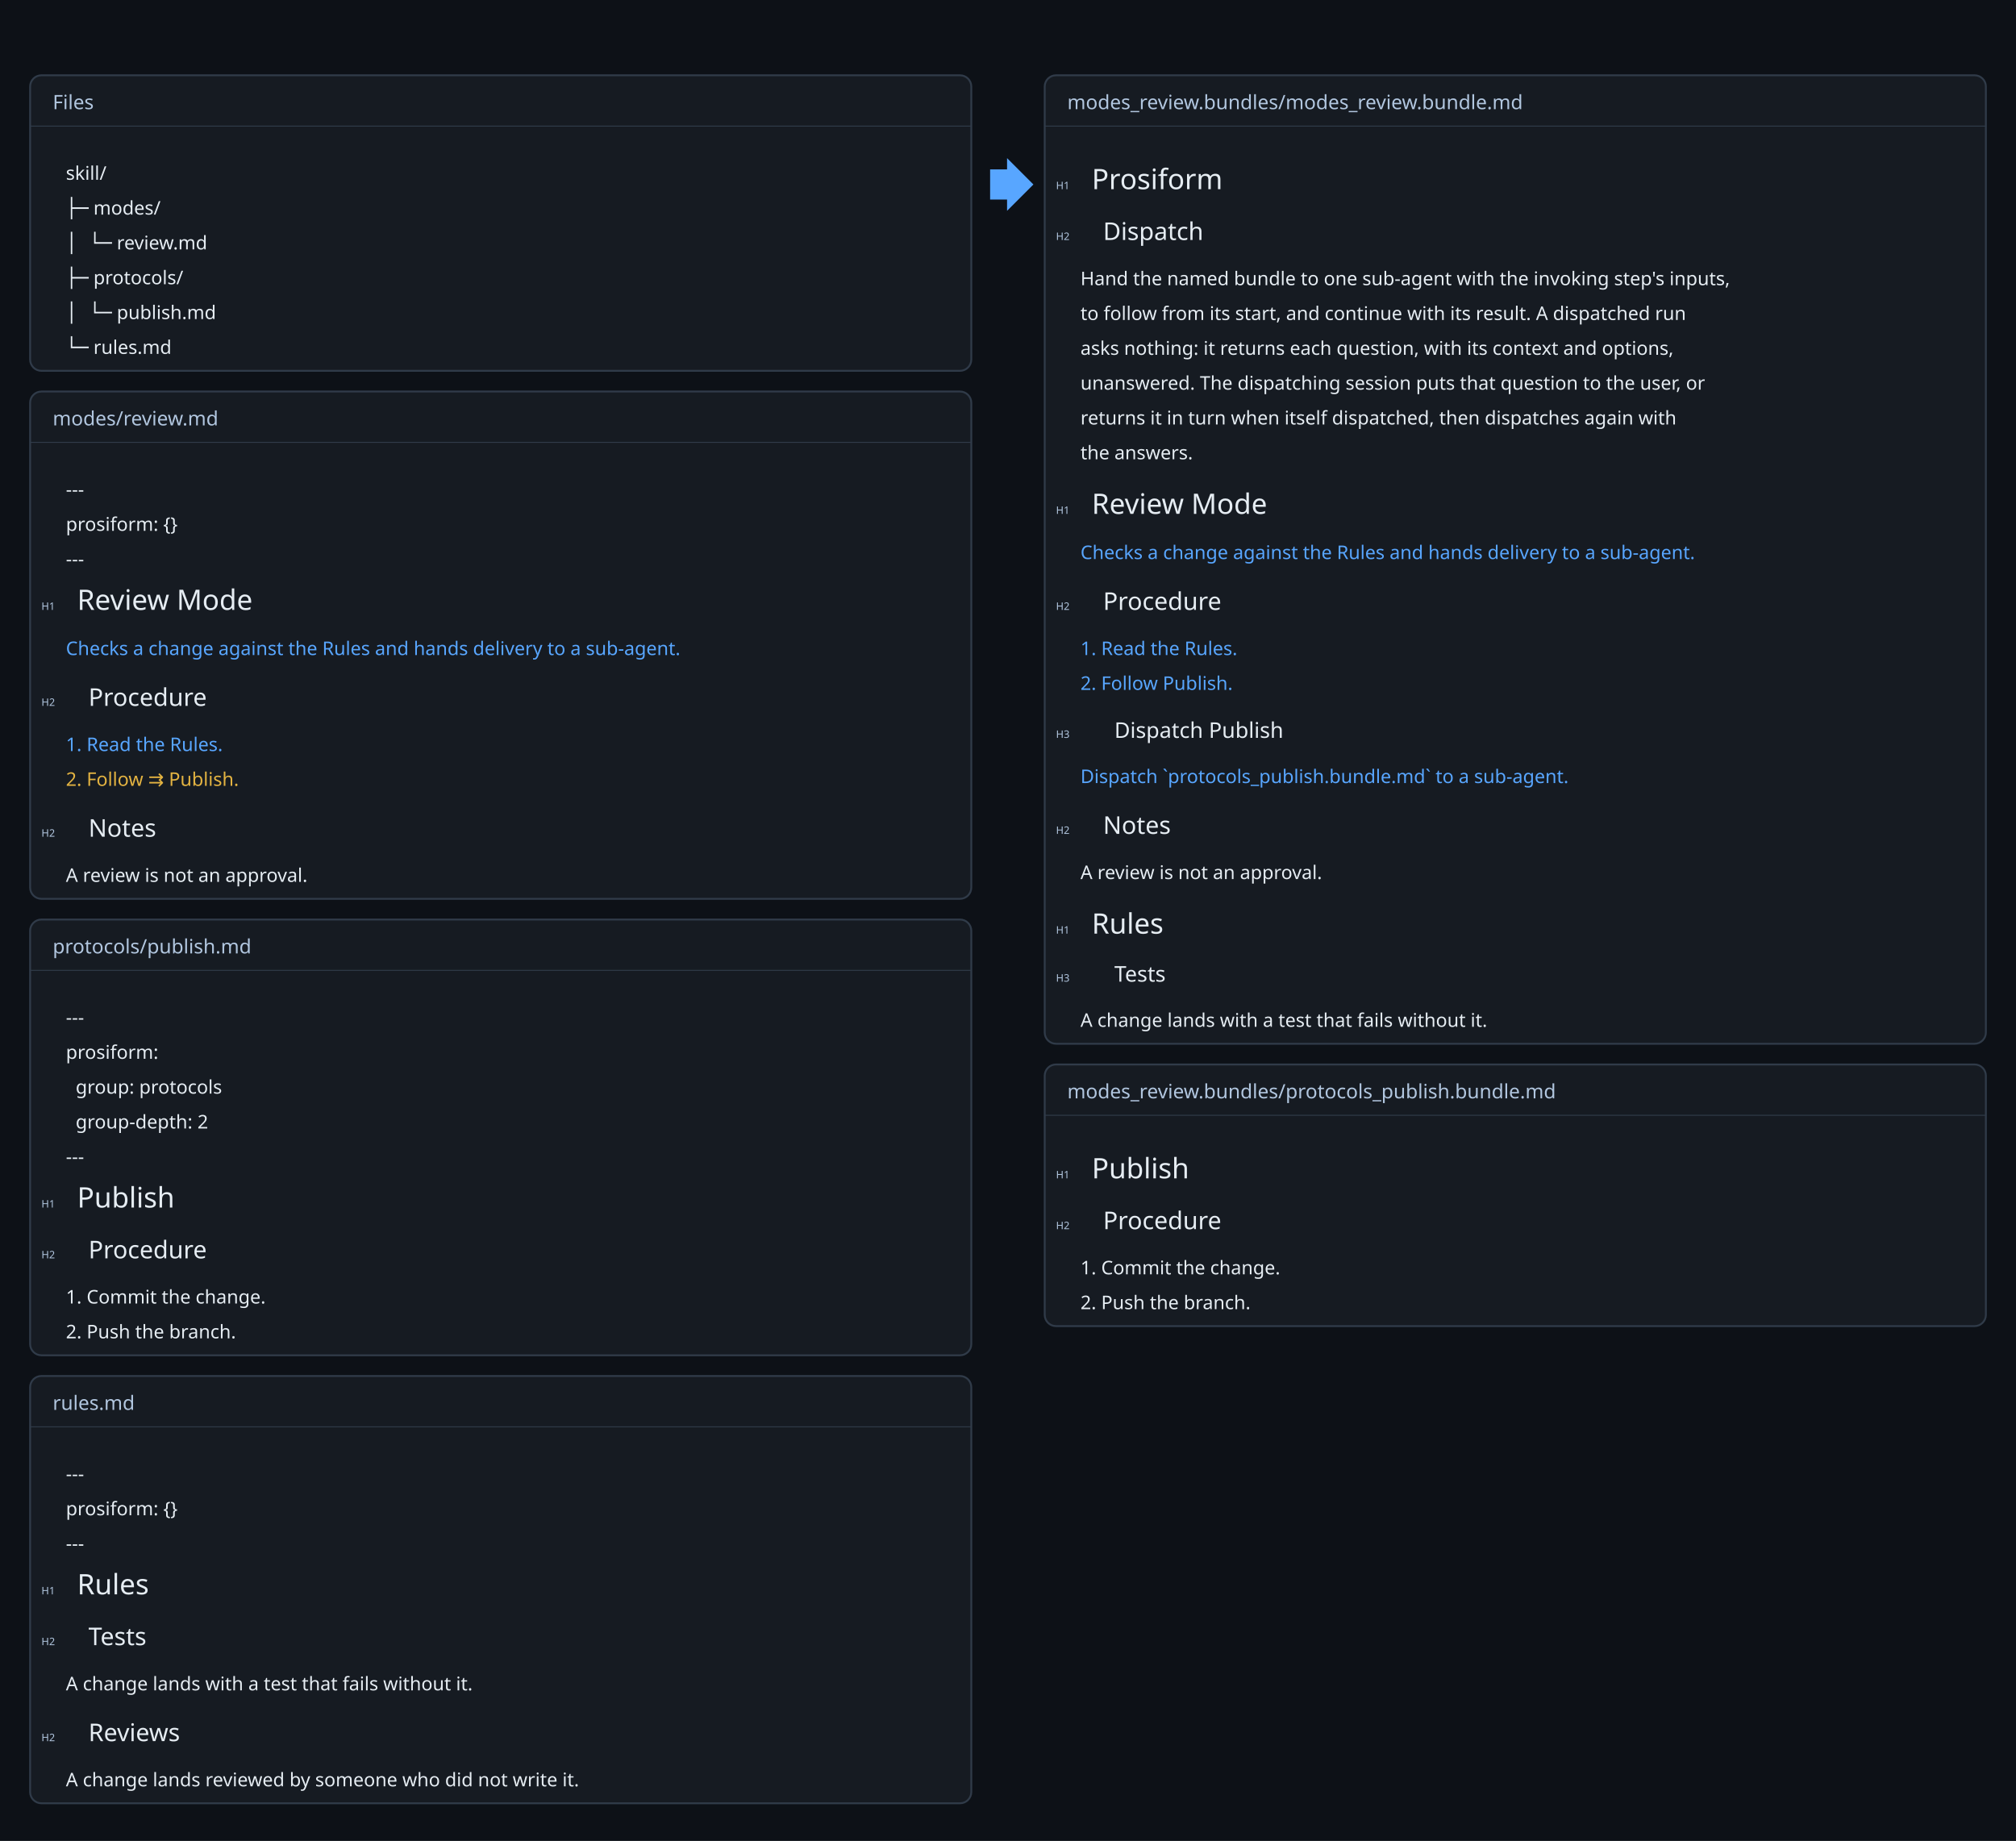
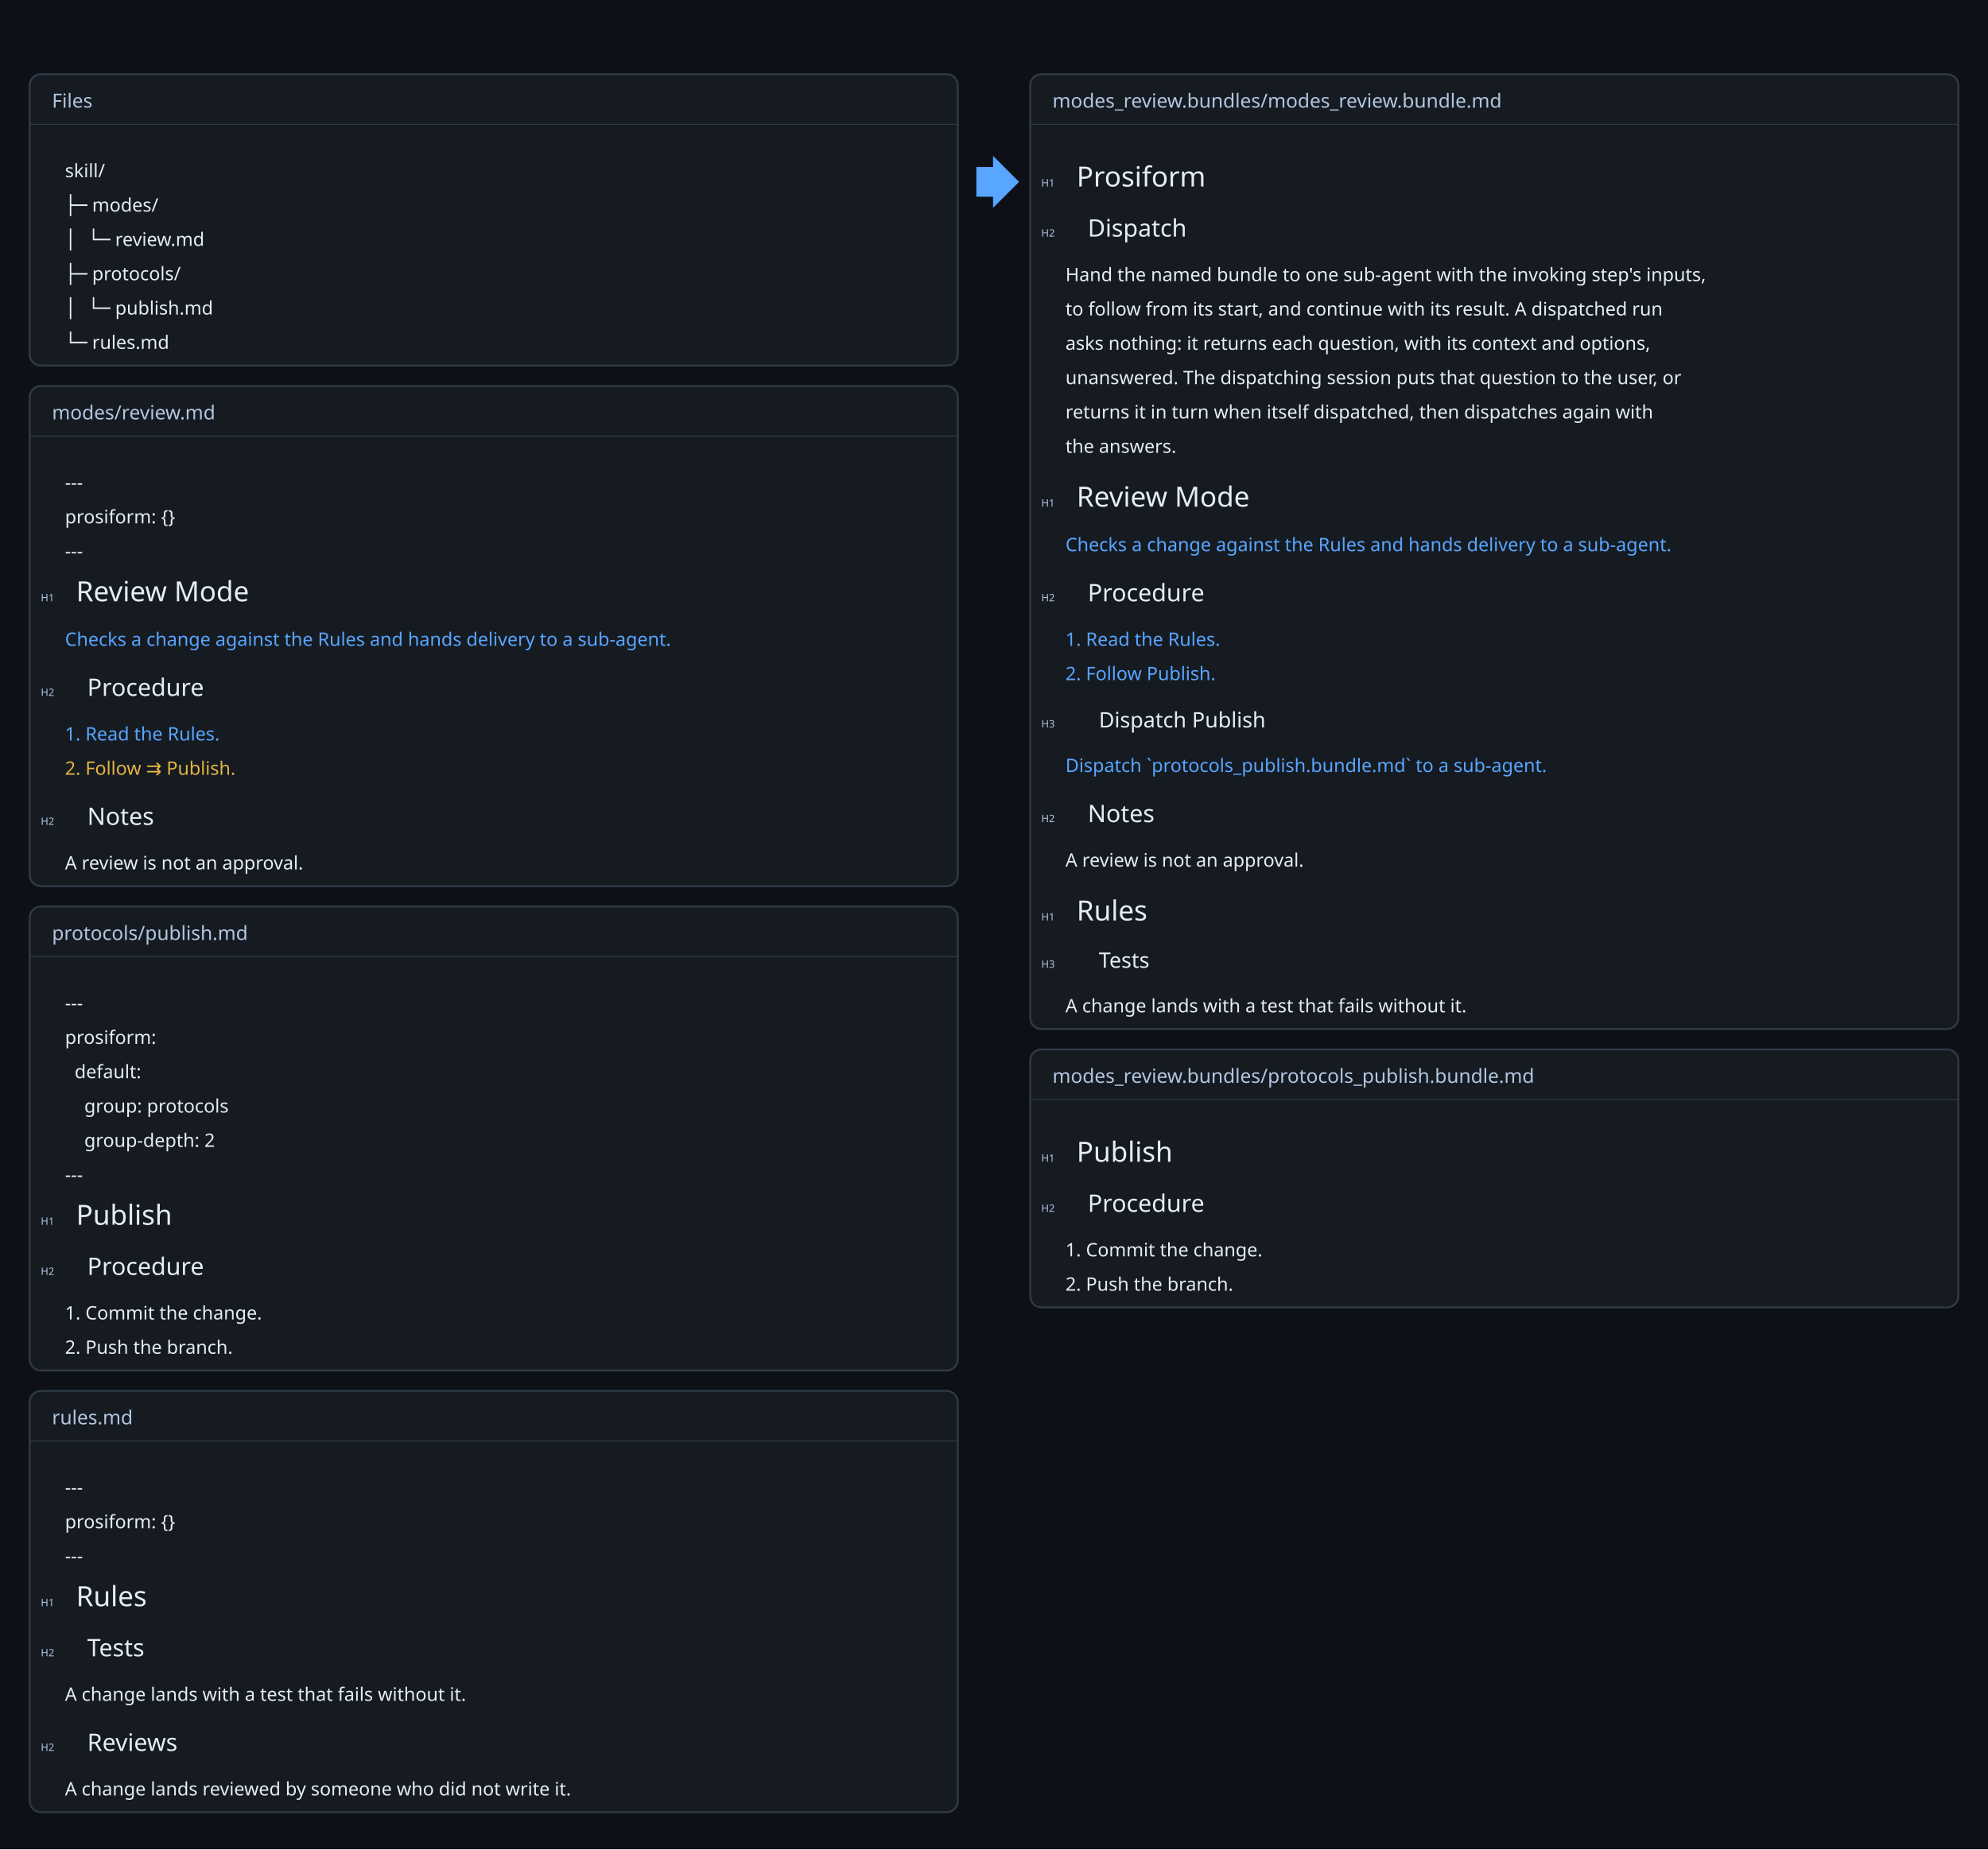
- <svg xmlns="http://www.w3.org/2000/svg" width="2142" height="1956" viewBox="0 0 2142 1956" role="img" aria-labelledby="title desc">
-   <rect width="2142" height="1956" fill="#0d1117" />
+ <svg xmlns="http://www.w3.org/2000/svg" width="2142" height="1993" viewBox="0 0 2142 1993" role="img" aria-labelledby="title desc">
+   <rect width="2142" height="1993" fill="#0d1117" />
  <g font-family="IBM Plex Mono" xml:space="preserve">
    <rect x="32" y="80" width="1000" height="314" rx="12" fill="#161b22" stroke="#303b49" stroke-width="2" />
    <text x="56" y="116" font-size="21" fill="#b1c6df" font-weight="400">Files</text>
    <path d="M32 134 H1032" stroke="#303b49" />
    <text x="70" y="191" font-size="20" fill="#e6edf3" font-weight="400">skill/</text>
    <text x="70" y="228" font-size="20" fill="#e6edf3" font-weight="400">├─ modes/</text>
    <text x="70" y="265" font-size="20" fill="#e6edf3" font-weight="400">│  └─ review.md</text>
    <text x="70" y="302" font-size="20" fill="#e6edf3" font-weight="400">├─ protocols/</text>
    <text x="70" y="339" font-size="20" fill="#e6edf3" font-weight="400">│  └─ publish.md</text>
    <text x="70" y="376" font-size="20" fill="#e6edf3" font-weight="400">└─ rules.md</text>
    <rect x="32" y="416" width="1000" height="539" rx="12" fill="#161b22" stroke="#303b49" stroke-width="2" />
    <text x="56" y="452" font-size="21" fill="#b1c6df" font-weight="400">modes/review.md</text>
    <path d="M32 470 H1032" stroke="#303b49" />
    <text x="70" y="527" font-size="20" fill="#e6edf3" font-weight="400">---</text>
    <text x="70" y="564" font-size="20" fill="#e6edf3" font-weight="400">prosiform: {}</text>
    <text x="70" y="601" font-size="20" fill="#e6edf3" font-weight="400">---</text>
    <text x="44" y="648" font-size="11" fill="#b1c6df" font-weight="400">H1</text>
    <text x="82" y="648" font-size="30" fill="#e6edf3" font-weight="500">Review Mode</text>
    <text x="70" y="696" font-size="20" fill="#58a6ff" font-weight="400">Checks a change against the Rules and hands delivery to a sub-agent.</text>
    <text x="44" y="750" font-size="11" fill="#b1c6df" font-weight="400">H2</text>
    <text x="94" y="750" font-size="26" fill="#e6edf3" font-weight="500">Procedure</text>
    <text x="70" y="798" font-size="20" fill="#58a6ff" font-weight="400">1. Read the Rules.</text>
    <text x="70" y="835" font-size="20" fill="#e3b341" font-weight="400">2. Follow ⇉ Publish.</text>
    <text x="44" y="889" font-size="11" fill="#b1c6df" font-weight="400">H2</text>
    <text x="94" y="889" font-size="26" fill="#e6edf3" font-weight="500">Notes</text>
    <text x="70" y="937" font-size="20" fill="#e6edf3" font-weight="400">A review is not an approval.</text>
-     <rect x="32" y="977" width="1000" height="463" rx="12" fill="#161b22" stroke="#303b49" stroke-width="2" />
+     <rect x="32" y="977" width="1000" height="500" rx="12" fill="#161b22" stroke="#303b49" stroke-width="2" />
    <text x="56" y="1013" font-size="21" fill="#b1c6df" font-weight="400">protocols/publish.md</text>
    <path d="M32 1031 H1032" stroke="#303b49" />
    <text x="70" y="1088" font-size="20" fill="#e6edf3" font-weight="400">---</text>
    <text x="70" y="1125" font-size="20" fill="#e6edf3" font-weight="400">prosiform:</text>
-     <text x="70" y="1162" font-size="20" fill="#e6edf3" font-weight="400">  group: protocols</text>
-     <text x="70" y="1199" font-size="20" fill="#e6edf3" font-weight="400">  group-depth: 2</text>
-     <text x="70" y="1236" font-size="20" fill="#e6edf3" font-weight="400">---</text>
-     <text x="44" y="1283" font-size="11" fill="#b1c6df" font-weight="400">H1</text>
-     <text x="82" y="1283" font-size="30" fill="#e6edf3" font-weight="500">Publish</text>
-     <text x="44" y="1337" font-size="11" fill="#b1c6df" font-weight="400">H2</text>
-     <text x="94" y="1337" font-size="26" fill="#e6edf3" font-weight="500">Procedure</text>
-     <text x="70" y="1385" font-size="20" fill="#e6edf3" font-weight="400">1. Commit the change.</text>
-     <text x="70" y="1422" font-size="20" fill="#e6edf3" font-weight="400">2. Push the branch.</text>
-     <rect x="32" y="1462" width="1000" height="454" rx="12" fill="#161b22" stroke="#303b49" stroke-width="2" />
-     <text x="56" y="1498" font-size="21" fill="#b1c6df" font-weight="400">rules.md</text>
-     <path d="M32 1516 H1032" stroke="#303b49" />
-     <text x="70" y="1573" font-size="20" fill="#e6edf3" font-weight="400">---</text>
-     <text x="70" y="1610" font-size="20" fill="#e6edf3" font-weight="400">prosiform: {}</text>
-     <text x="70" y="1647" font-size="20" fill="#e6edf3" font-weight="400">---</text>
-     <text x="44" y="1694" font-size="11" fill="#b1c6df" font-weight="400">H1</text>
-     <text x="82" y="1694" font-size="30" fill="#e6edf3" font-weight="500">Rules</text>
-     <text x="44" y="1748" font-size="11" fill="#b1c6df" font-weight="400">H2</text>
-     <text x="94" y="1748" font-size="26" fill="#e6edf3" font-weight="500">Tests</text>
-     <text x="70" y="1796" font-size="20" fill="#e6edf3" font-weight="400">A change lands with a test that fails without it.</text>
-     <text x="44" y="1850" font-size="11" fill="#b1c6df" font-weight="400">H2</text>
-     <text x="94" y="1850" font-size="26" fill="#e6edf3" font-weight="500">Reviews</text>
-     <text x="70" y="1898" font-size="20" fill="#e6edf3" font-weight="400">A change lands reviewed by someone who did not write it.</text>
+     <text x="70" y="1162" font-size="20" fill="#e6edf3" font-weight="400">  default:</text>
+     <text x="70" y="1199" font-size="20" fill="#e6edf3" font-weight="400">    group: protocols</text>
+     <text x="70" y="1236" font-size="20" fill="#e6edf3" font-weight="400">    group-depth: 2</text>
+     <text x="70" y="1273" font-size="20" fill="#e6edf3" font-weight="400">---</text>
+     <text x="44" y="1320" font-size="11" fill="#b1c6df" font-weight="400">H1</text>
+     <text x="82" y="1320" font-size="30" fill="#e6edf3" font-weight="500">Publish</text>
+     <text x="44" y="1374" font-size="11" fill="#b1c6df" font-weight="400">H2</text>
+     <text x="94" y="1374" font-size="26" fill="#e6edf3" font-weight="500">Procedure</text>
+     <text x="70" y="1422" font-size="20" fill="#e6edf3" font-weight="400">1. Commit the change.</text>
+     <text x="70" y="1459" font-size="20" fill="#e6edf3" font-weight="400">2. Push the branch.</text>
+     <rect x="32" y="1499" width="1000" height="454" rx="12" fill="#161b22" stroke="#303b49" stroke-width="2" />
+     <text x="56" y="1535" font-size="21" fill="#b1c6df" font-weight="400">rules.md</text>
+     <path d="M32 1553 H1032" stroke="#303b49" />
+     <text x="70" y="1610" font-size="20" fill="#e6edf3" font-weight="400">---</text>
+     <text x="70" y="1647" font-size="20" fill="#e6edf3" font-weight="400">prosiform: {}</text>
+     <text x="70" y="1684" font-size="20" fill="#e6edf3" font-weight="400">---</text>
+     <text x="44" y="1731" font-size="11" fill="#b1c6df" font-weight="400">H1</text>
+     <text x="82" y="1731" font-size="30" fill="#e6edf3" font-weight="500">Rules</text>
+     <text x="44" y="1785" font-size="11" fill="#b1c6df" font-weight="400">H2</text>
+     <text x="94" y="1785" font-size="26" fill="#e6edf3" font-weight="500">Tests</text>
+     <text x="70" y="1833" font-size="20" fill="#e6edf3" font-weight="400">A change lands with a test that fails without it.</text>
+     <text x="44" y="1887" font-size="11" fill="#b1c6df" font-weight="400">H2</text>
+     <text x="94" y="1887" font-size="26" fill="#e6edf3" font-weight="500">Reviews</text>
+     <text x="70" y="1935" font-size="20" fill="#e6edf3" font-weight="400">A change lands reviewed by someone who did not write it.</text>
    <rect x="1110" y="80" width="1000" height="1029" rx="12" fill="#161b22" stroke="#303b49" stroke-width="2" />
    <text x="1134" y="116" font-size="21" fill="#b1c6df" font-weight="400">modes_review.bundles/modes_review.bundle.md</text>
    <path d="M1110 134 H2110" stroke="#303b49" />
    <text x="1122" y="201" font-size="11" fill="#b1c6df" font-weight="400">H1</text>
    <text x="1160" y="201" font-size="30" fill="#e6edf3" font-weight="500">Prosiform</text>
    <text x="1122" y="255" font-size="11" fill="#b1c6df" font-weight="400">H2</text>
    <text x="1172" y="255" font-size="26" fill="#e6edf3" font-weight="500">Dispatch</text>
    <text x="1148" y="303" font-size="20" fill="#e6edf3" font-weight="400">Hand the named bundle to one sub-agent with the invoking step's inputs,</text>
    <text x="1148" y="340" font-size="20" fill="#e6edf3" font-weight="400">to follow from its start, and continue with its result. A dispatched run</text>
    <text x="1148" y="377" font-size="20" fill="#e6edf3" font-weight="400">asks nothing: it returns each question, with its context and options,</text>
    <text x="1148" y="414" font-size="20" fill="#e6edf3" font-weight="400">unanswered. The dispatching session puts that question to the user, or</text>
    <text x="1148" y="451" font-size="20" fill="#e6edf3" font-weight="400">returns it in turn when itself dispatched, then dispatches again with</text>
    <text x="1148" y="488" font-size="20" fill="#e6edf3" font-weight="400">the answers.</text>
    <text x="1122" y="546" font-size="11" fill="#b1c6df" font-weight="400">H1</text>
    <text x="1160" y="546" font-size="30" fill="#e6edf3" font-weight="500">Review Mode</text>
    <text x="1148" y="594" font-size="20" fill="#58a6ff" font-weight="400">Checks a change against the Rules and hands delivery to a sub-agent.</text>
    <text x="1122" y="648" font-size="11" fill="#b1c6df" font-weight="400">H2</text>
    <text x="1172" y="648" font-size="26" fill="#e6edf3" font-weight="500">Procedure</text>
    <text x="1148" y="696" font-size="20" fill="#58a6ff" font-weight="400">1. Read the Rules.</text>
    <text x="1148" y="733" font-size="20" fill="#58a6ff" font-weight="400">2. Follow Publish.</text>
    <text x="1122" y="784" font-size="11" fill="#b1c6df" font-weight="400">H3</text>
    <text x="1184" y="784" font-size="23" fill="#e6edf3" font-weight="500">Dispatch Publish</text>
    <text x="1148" y="832" font-size="20" fill="#58a6ff" font-weight="400">Dispatch `protocols_publish.bundle.md` to a sub-agent.</text>
    <text x="1122" y="886" font-size="11" fill="#b1c6df" font-weight="400">H2</text>
    <text x="1172" y="886" font-size="26" fill="#e6edf3" font-weight="500">Notes</text>
    <text x="1148" y="934" font-size="20" fill="#e6edf3" font-weight="400">A review is not an approval.</text>
    <text x="1122" y="992" font-size="11" fill="#b1c6df" font-weight="400">H1</text>
    <text x="1160" y="992" font-size="30" fill="#e6edf3" font-weight="500">Rules</text>
    <text x="1122" y="1043" font-size="11" fill="#b1c6df" font-weight="400">H3</text>
    <text x="1184" y="1043" font-size="23" fill="#e6edf3" font-weight="500">Tests</text>
    <text x="1148" y="1091" font-size="20" fill="#e6edf3" font-weight="400">A change lands with a test that fails without it.</text>
    <rect x="1110" y="1131" width="1000" height="278" rx="12" fill="#161b22" stroke="#303b49" stroke-width="2" />
    <text x="1134" y="1167" font-size="21" fill="#b1c6df" font-weight="400">modes_review.bundles/protocols_publish.bundle.md</text>
    <path d="M1110 1185 H2110" stroke="#303b49" />
    <text x="1122" y="1252" font-size="11" fill="#b1c6df" font-weight="400">H1</text>
    <text x="1160" y="1252" font-size="30" fill="#e6edf3" font-weight="500">Publish</text>
    <text x="1122" y="1306" font-size="11" fill="#b1c6df" font-weight="400">H2</text>
    <text x="1172" y="1306" font-size="26" fill="#e6edf3" font-weight="500">Procedure</text>
    <text x="1148" y="1354" font-size="20" fill="#e6edf3" font-weight="400">1. Commit the change.</text>
    <text x="1148" y="1391" font-size="20" fill="#e6edf3" font-weight="400">2. Push the branch.</text>
    <path d="M1052 180 H1070 V168 L1098 196 L1070 224 V212 H1052Z" fill="#58a6ff" />
  </g>
</svg>
